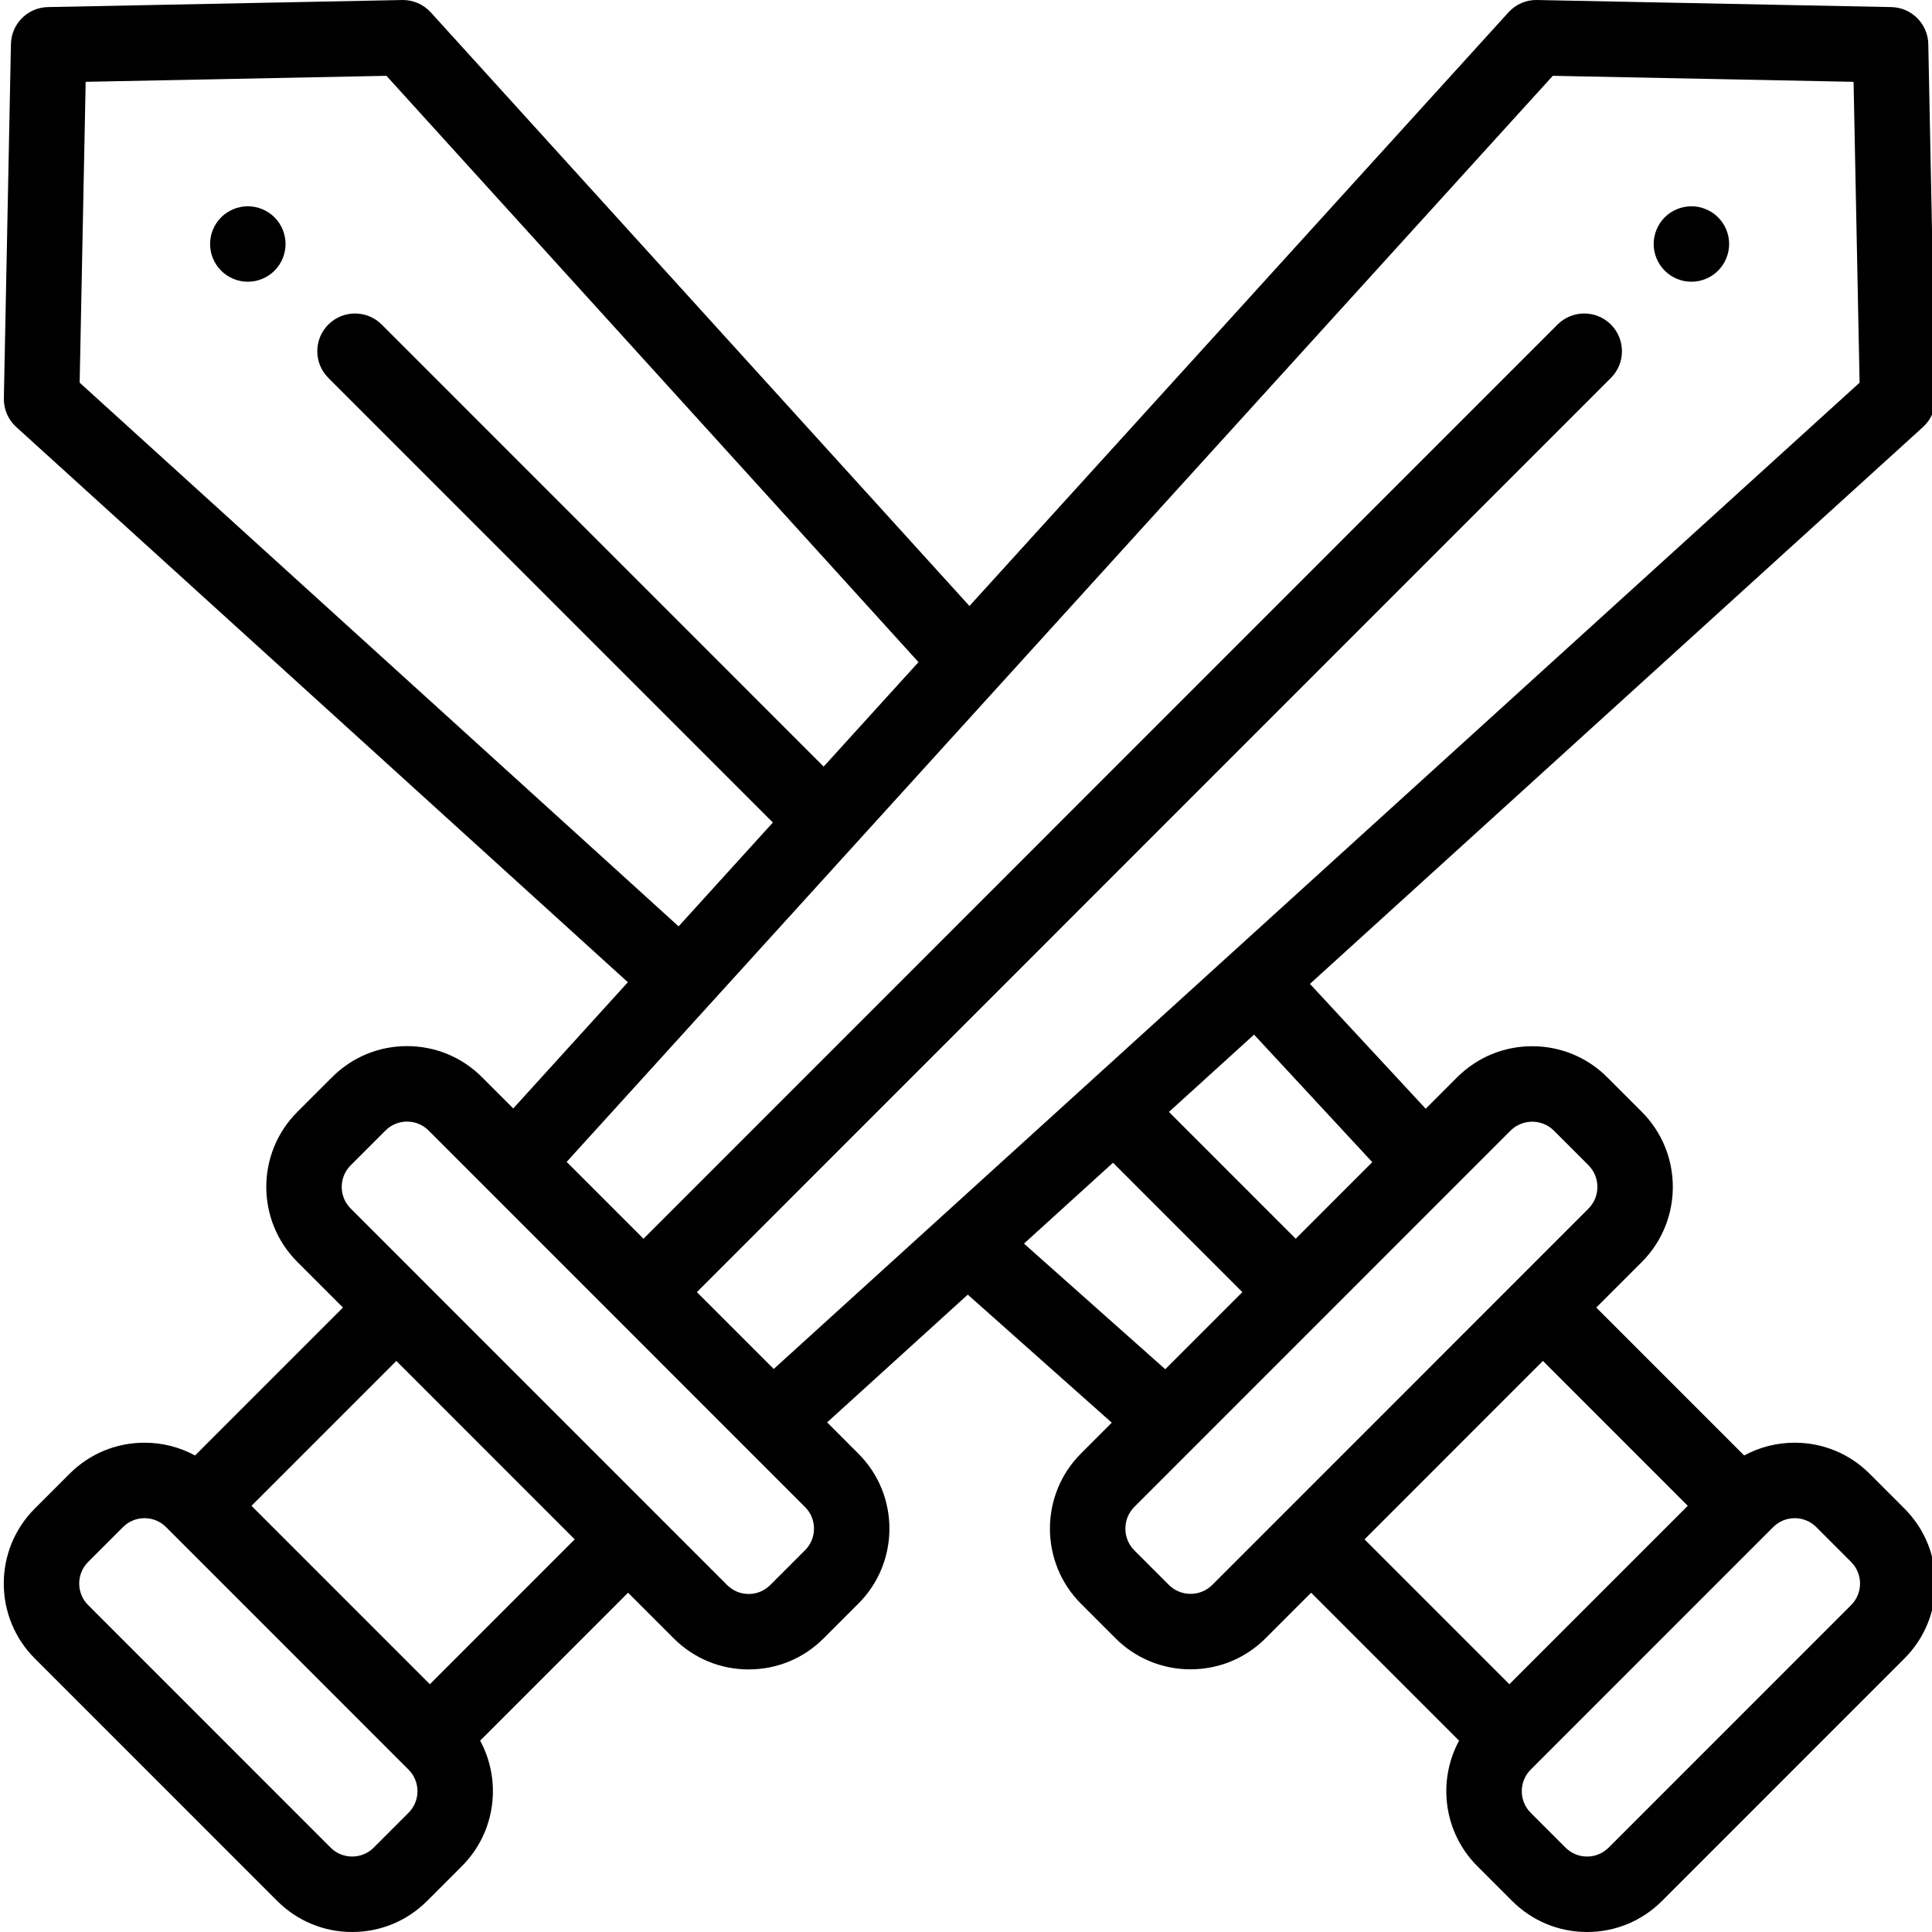
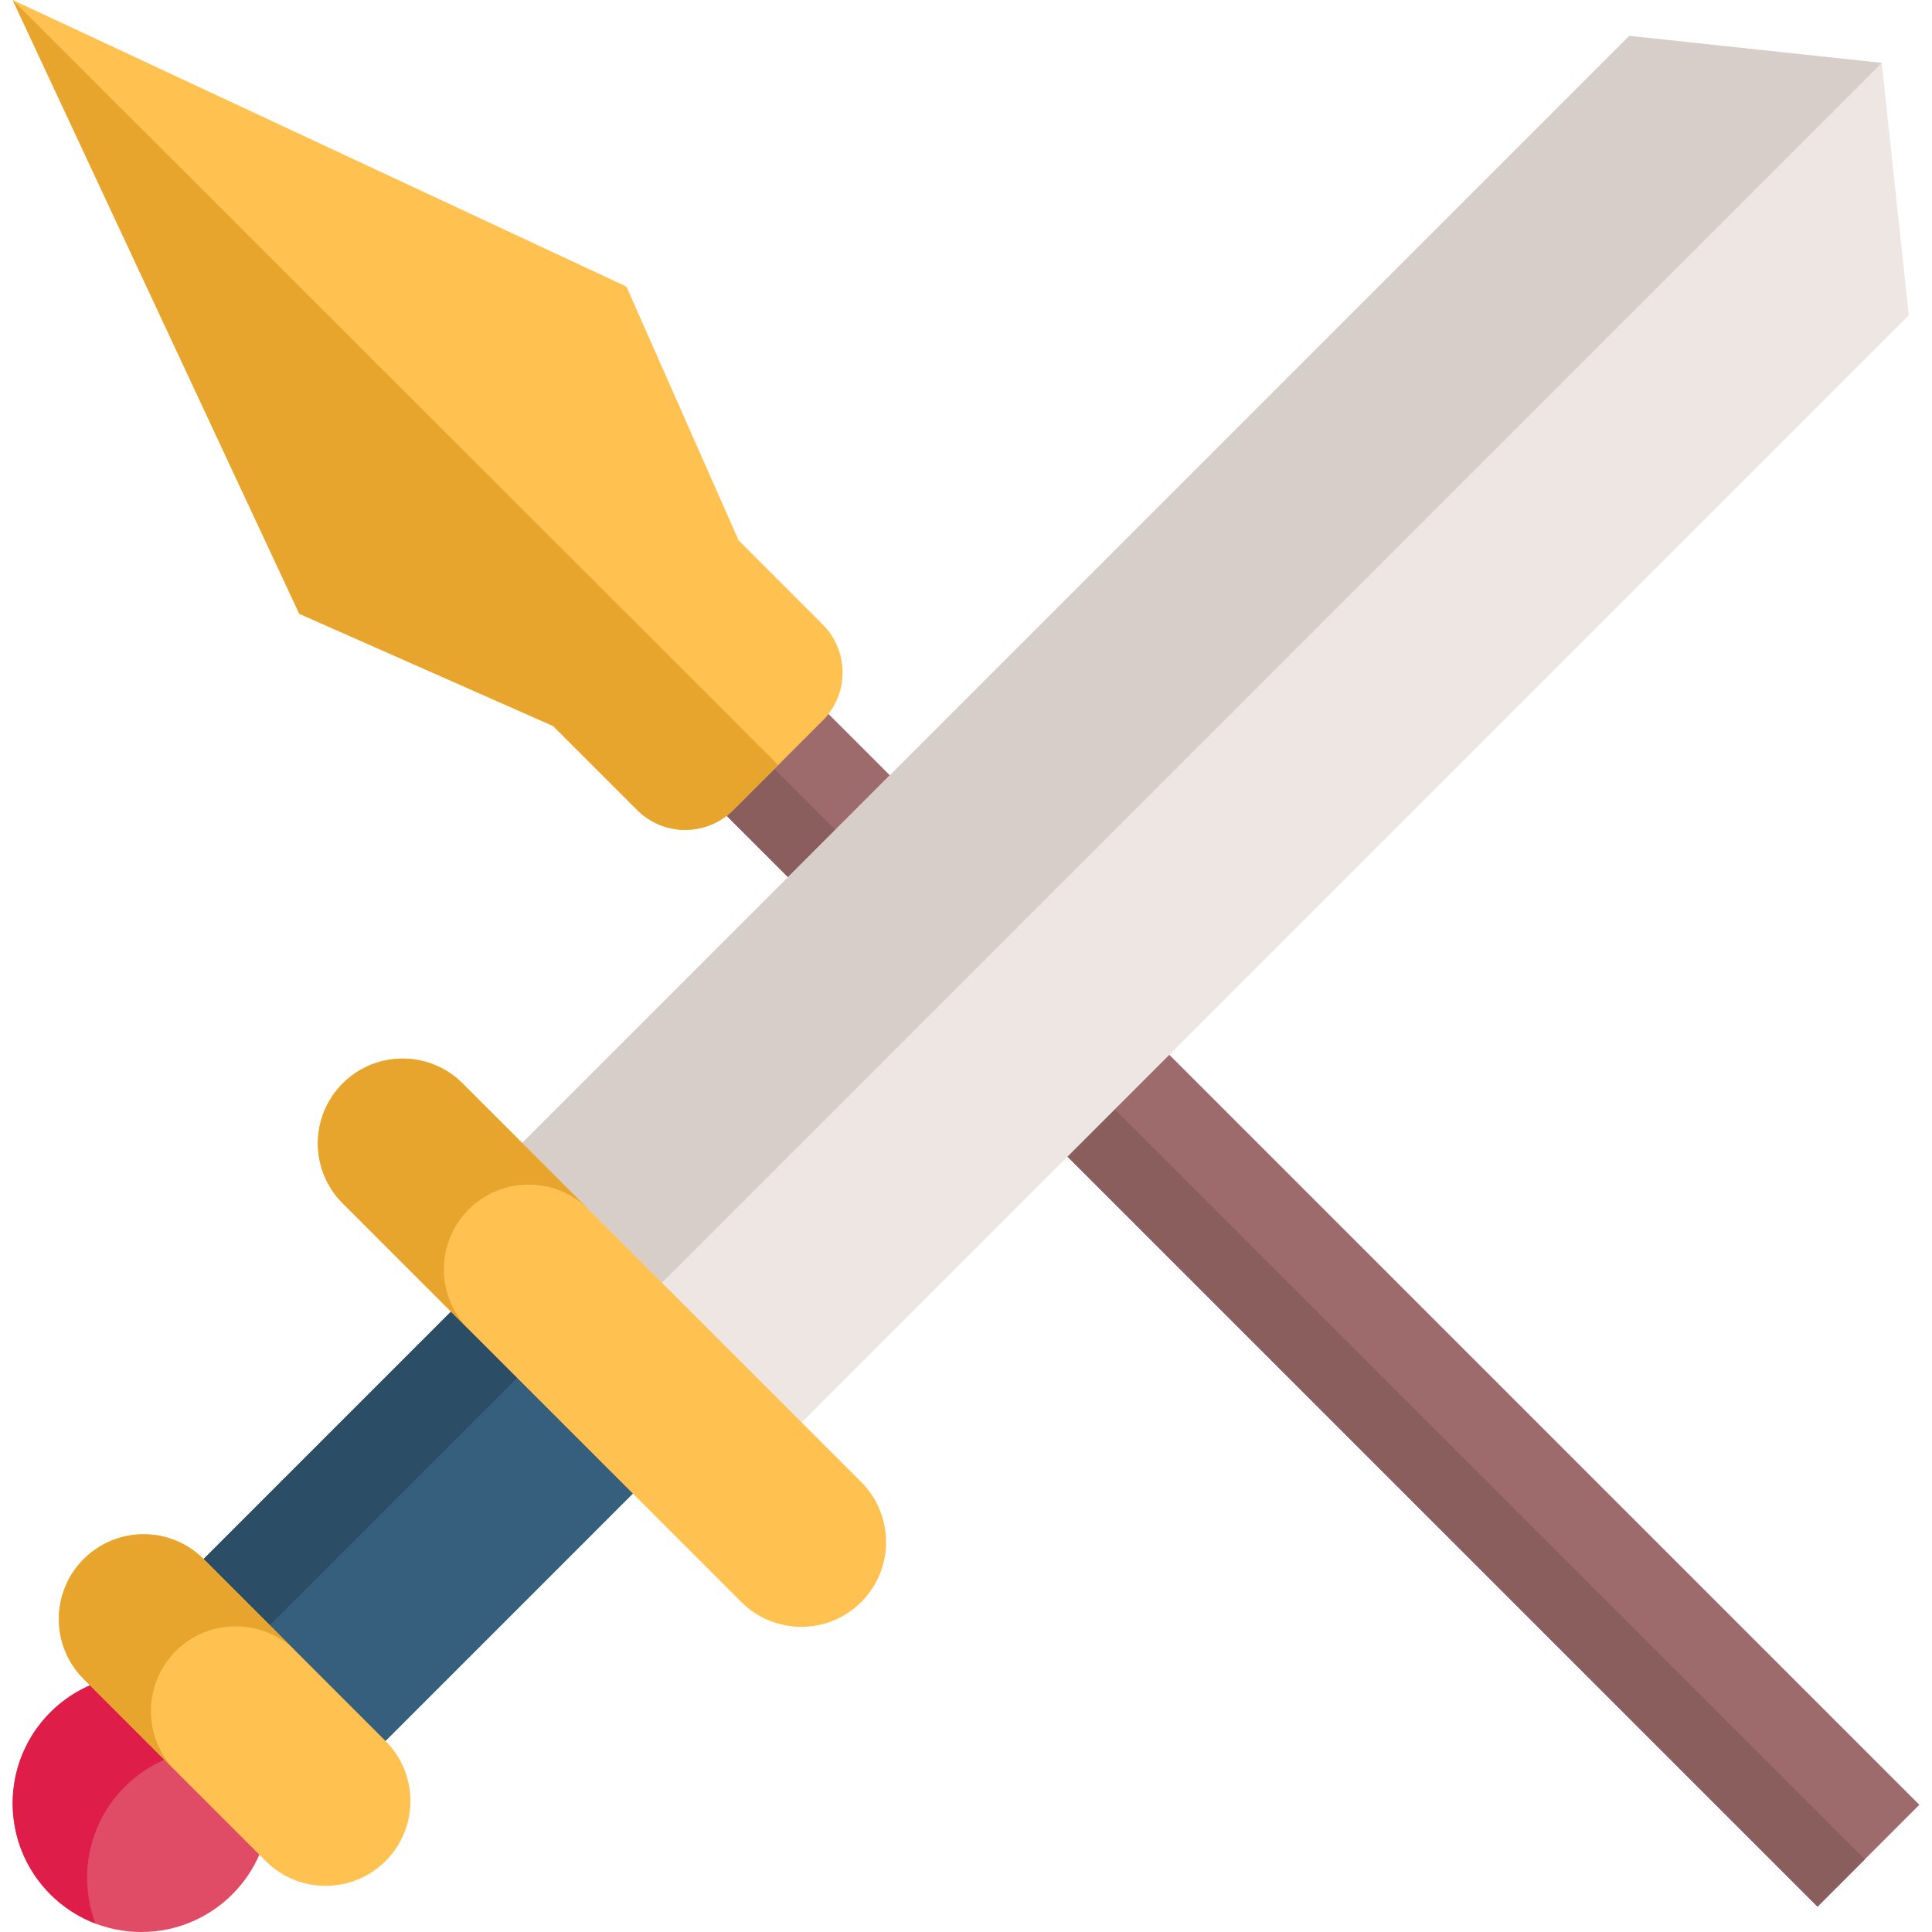
- <svg xmlns="http://www.w3.org/2000/svg" height="32" viewBox="0 0 511 511.999" width="32">
-   <path d="m447.738 74.66c-.648 0-1.301-.062-1.949-.191-.641-.129-1.273-.32-1.871-.57-.602-.25-1.191-.559-1.73-.918-.539-.371-1.059-.781-1.52-1.25-1.859-1.863-2.93-4.43-2.93-7.062 0-.66.07-1.309.199-1.957.129-.641.32-1.273.57-1.871.25-.602.559-1.191.918-1.73.363-.551.781-1.059 1.242-1.52.461-.461.977-.879 1.52-1.242.539-.359 1.129-.668 1.73-.918.598-.25 1.227-.441 1.871-.57 1.289-.262 2.617-.262 3.91 0 .637.129 1.258.32 1.867.57.602.25 1.18.559 1.723.918.547.363 1.059.781 1.52 1.242.457.461.879.969 1.25 1.52.359.539.668 1.129.918 1.73.25.598.441 1.23.57 1.871.129.648.191 1.297.191 1.957 0 2.633-1.062 5.199-2.934 7.062-.457.469-.969.879-1.52 1.25-.539.359-1.117.668-1.719.918-.602.25-1.23.441-1.871.57-.648.129-1.297.191-1.957.191zm0 0" />
-   <path d="m65.18 74.66c-.66 0-1.312-.062-1.961-.191-.641-.129-1.27-.32-1.871-.57-.598-.25-1.18-.559-1.719-.918-.551-.371-1.062-.781-1.52-1.25-.473-.461-.883-.973-1.25-1.52-.359-.543-.672-1.121-.922-1.723-.25-.598-.438-1.23-.57-1.871-.129-.648-.188-1.297-.188-1.957 0-.652.059-1.301.188-1.949.133-.641.32-1.273.57-1.871.25-.602.562-1.18.922-1.73.367-.539.777-1.051 1.25-1.52.457-.461.969-.871 1.52-1.242.539-.359 1.121-.668 1.719-.918.602-.25 1.23-.441 1.871-.57 1.289-.262 2.621-.262 3.91 0 .641.129 1.27.32 1.871.57.598.25 1.18.559 1.727.918.543.371 1.062.781 1.523 1.242.457.469.879.98 1.238 1.52.359.551.672 1.129.922 1.73.25.598.438 1.23.566 1.871.133.648.203 1.297.203 1.949 0 .66-.07 1.309-.203 1.957-.129.641-.316 1.273-.566 1.871-.25.602-.562 1.18-.922 1.723-.359.547-.781 1.059-1.238 1.52-.461.469-.98.879-1.523 1.25-.547.359-1.129.668-1.727.918-.602.25-1.23.441-1.871.57-.652.129-1.301.191-1.949.191zm0 0" />
-   <path d="m504.211 399.797-9.238-9.238c-5.301-5.305-12.352-8.227-19.852-8.227-4.758 0-9.332 1.176-13.395 3.387l-39.199-39.203 12.055-12.055c10.977-10.98 10.977-28.848 0-39.824l-9.121-9.125c-5.316-5.32-12.391-8.25-19.91-8.25-7.523 0-14.594 2.93-19.91 8.25l-8.316 8.316-30.68-33.09 162.477-147.578c2.137-1.941 3.332-4.715 3.273-7.602l-1.879-93.883c-.105-5.363-4.43-9.691-9.797-9.797l-93.863-1.875c-2.93-.074-5.664 1.137-7.602 3.273l-142.84 157.32-142.75-157.316c-1.941-2.141-4.734-3.34-7.605-3.277l-93.863 1.875c-5.367.105-9.691 4.434-9.797 9.797l-1.875 93.883c-.059 2.887 1.137 5.66 3.277 7.602l162.09 147.141-30.375 33.449-8.293-8.293c-5.301-5.305-12.352-8.227-19.855-8.227-7.5 0-14.551 2.922-19.855 8.227l-9.234 9.234c-10.945 10.949-10.945 28.762 0 39.707l12.113 12.113-39.199 39.207c-4.062-2.211-8.637-3.387-13.391-3.387-7.504 0-14.555 2.922-19.859 8.227l-9.234 9.234c-10.945 10.949-10.945 28.762 0 39.707l64.262 64.273c5.305 5.305 12.355 8.227 19.855 8.227 7.504 0 14.555-2.922 19.855-8.227l9.238-9.238c8.984-8.984 10.594-22.598 4.824-33.242l39.203-39.211 12.105 12.109c5.305 5.305 12.355 8.227 19.855 8.227 7.504 0 14.555-2.922 19.855-8.227l9.238-9.238c10.941-10.945 10.941-28.758 0-39.703l-8.301-8.305 37.273-33.855 38.164 33.934-8.16 8.164c-10.977 10.98-10.977 28.848 0 39.824l9.121 9.125c5.316 5.32 12.387 8.25 19.91 8.25 7.52 0 14.594-2.93 19.91-8.25l12.051-12.055 39.203 39.211c-5.77 10.645-4.16 24.258 4.828 33.246l9.23 9.234c5.305 5.305 12.355 8.227 19.859 8.227 7.5 0 14.551-2.922 19.855-8.227l64.262-64.273c10.949-10.945 10.949-28.758.004-39.703zm-141.039-91.816-20.293 20.297-33.598-33.605 22.559-20.488zm-342.562-206.57 1.594-79.727 79.707-1.594 140.996 155.383-25.129 27.68-117.125-117.145c-3.902-3.906-10.234-3.906-14.141 0-3.906 3.902-3.906 10.234 0 14.141l117.805 117.828-24.98 27.516zm390.395-81.32 79.711 1.594 1.594 79.727-287.766 261.379-20.363-20.367 242.227-242.273c3.902-3.906 3.902-10.238 0-14.145-3.906-3.902-10.238-3.902-14.145.004l-242.227 242.27-20.363-20.367zm-303.23 460.305-9.234 9.238c-1.527 1.527-3.555 2.367-5.715 2.367-2.156 0-4.188-.84-5.711-2.367l-64.262-64.273c-3.148-3.148-3.148-8.273 0-11.426l9.234-9.234c1.527-1.527 3.555-2.367 5.715-2.367 2.156 0 4.184.84 5.711 2.367l1.414 1.41c0 .004.004.008.008.008l61.414 61.43c.004.004.008.004.012.008l1.414 1.418c3.148 3.148 3.148 8.273 0 11.422zm5.645-34.062-47.273-47.281 38.387-38.395 47.273 47.285zm99.438-35.52-9.234 9.238c-1.527 1.523-3.555 2.367-5.715 2.367-2.156 0-4.188-.84-5.711-2.367l-99.777-99.793c-3.148-3.148-3.148-8.273 0-11.422l9.238-9.238c1.523-1.523 3.555-2.367 5.711-2.367s4.188.84 5.715 2.367l99.773 99.793c3.148 3.148 3.148 8.273 0 11.422zm58.008-81.246 23.594-21.434 34.281 34.289-20.434 20.438zm49.914 90.43c-1.543 1.543-3.59 2.391-5.77 2.391-2.176 0-4.227-.848-5.766-2.391l-9.121-9.121c-3.184-3.184-3.184-8.363 0-11.543l99.66-99.68c1.539-1.543 3.59-2.391 5.766-2.391 2.18 0 4.23.848 5.77 2.391l9.121 9.121c3.184 3.184 3.184 8.359 0 11.543zm87.609-59.34 38.387 38.395-47.277 47.281-38.383-38.391zm81.68 64.703-64.262 64.273c-1.527 1.527-3.555 2.367-5.715 2.367-2.156 0-4.184-.84-5.711-2.367l-9.234-9.234c-3.148-3.152-3.148-8.273-.004-11.426l1.418-1.414c0-.004.004-.008.008-.012l62.836-62.848c1.527-1.523 3.559-2.367 5.715-2.367s4.188.84 5.715 2.367l9.23 9.238c3.152 3.148 3.152 8.273.004 11.422zm0 0" />
+ <svg xmlns="http://www.w3.org/2000/svg" version="1.1" x="0" y="0" viewBox="0 0 512 512" style="enable-background:new 0 0 512 512" xml:space="preserve" class="">
+   <g>
+     <g>
+       <g>
+         <path d="m208.128 177.778 300.515 300.516-26.989 26.989-300.516-300.516" fill="#9d6b6b" data-original="#9d6b6b" />
+         <path d="m205.229 203.764 288.972 288.972-12.547 12.547-288.972-288.972" fill="#8b5e5e" data-original="#8b5e5e" />
+         <path d="m218.017 165.481-22.26-22.26-.006.001-29.734-67.264-162.66-75.958 75.959 162.66 67.265 29.735.001-.001-.001.003 22.26 22.26c7.038 7.038 18.448 7.038 25.486 0l23.69-23.69c7.038-7.038 7.038-18.448 0-25.486z" fill="#ffc250" data-original="#ffc250" class="" />
+         <path d="m3.357 0 75.959 162.66 67.265 29.735.002-.002-.002.004 22.26 22.26c7.038 7.038 18.448 7.038 25.486 0l11.912-11.912z" fill="#e7a52e" data-original="#e7a52e" />
+       </g>
+       <g>
+         <path d="m505.845 83.578-309.292 309.292-74.069-74.069 309.292-309.292 66.909 7.169z" fill="#ede6e3" data-original="#ede6e3" class="" />
+         <path d="m498.685 16.678-331.277 331.276-37.038-37.038 301.406-301.407z" fill="#d8cec9" data-original="#d8cec9" class="" />
+         <path d="m76.753 343.424h68.202v122.163h-68.202z" fill="#365e7d" transform="matrix(.707 .707 -.707 .707 318.497 40.092)" data-original="#365e7d" />
+         <path d="m83.109 328.08h24.801v122.163h-24.801z" fill="#2b4d66" transform="matrix(.707 .707 -.707 .707 303.153 46.448)" data-original="#2b4d66" class="" />
+         <circle cx="37.461" cy="477.899" fill="#e04b66" r="34.101" data-original="#e04b66" class="" />
+         <path d="m25.312 509.768c-4.375-1.656-8.462-4.243-11.973-7.754-13.316-13.316-13.307-34.913.008-48.229 13.316-13.316 34.905-13.316 48.22 0 3.51 3.51 6.097 7.597 7.754 11.973-12.162-4.631-26.45-2.043-36.248 7.754s-12.384 24.086-7.761 36.256z" fill="#de1d49" data-original="#de1d49" />
+         <path d="m102.188 461.398-48.226-48.226c-8.777-8.777-23.008-8.777-31.785 0-8.777 8.777-8.777 23.008 0 31.785l48.226 48.226c8.777 8.777 23.008 8.777 31.785 0 8.777-8.777 8.777-23.008 0-31.785z" fill="#ffc250" data-original="#ffc250" class="" />
+         <path d="m39.991 453.465c0 5.752 2.192 11.503 6.584 15.895l-24.399-24.399c-4.392-4.392-6.584-10.143-6.584-15.895 0-5.751 2.192-11.503 6.584-15.895 8.775-8.775 23.006-8.784 31.79 0l24.399 24.399c-8.776-8.776-23.014-8.775-31.79 0-4.392 4.392-6.584 10.144-6.584 15.895z" fill="#e7a52e" data-original="#e7a52e" />
+         <path d="m228.241 392.764-105.645-105.645c-8.777-8.777-23.008-8.777-31.785 0-8.777 8.777-8.777 23.008 0 31.785l105.644 105.646c8.777 8.777 23.008 8.777 31.785 0 8.778-8.778 8.778-23.009.001-31.786z" fill="#ffc250" data-original="#ffc250" class="" />
+         <path d="m117.631 336.402c0 5.751 2.2 11.511 6.584 15.895l-33.405-33.404c-4.384-4.384-6.575-10.135-6.575-15.887 0-5.751 2.192-11.503 6.575-15.886 8.784-8.784 23.006-8.784 31.782-.008l33.405 33.405c-8.776-8.776-23.006-8.784-31.79 0-4.384 4.382-6.576 10.134-6.576 15.885z" fill="#e7a52e" data-original="#e7a52e" />
+       </g>
+     </g>
+   </g>
</svg>
